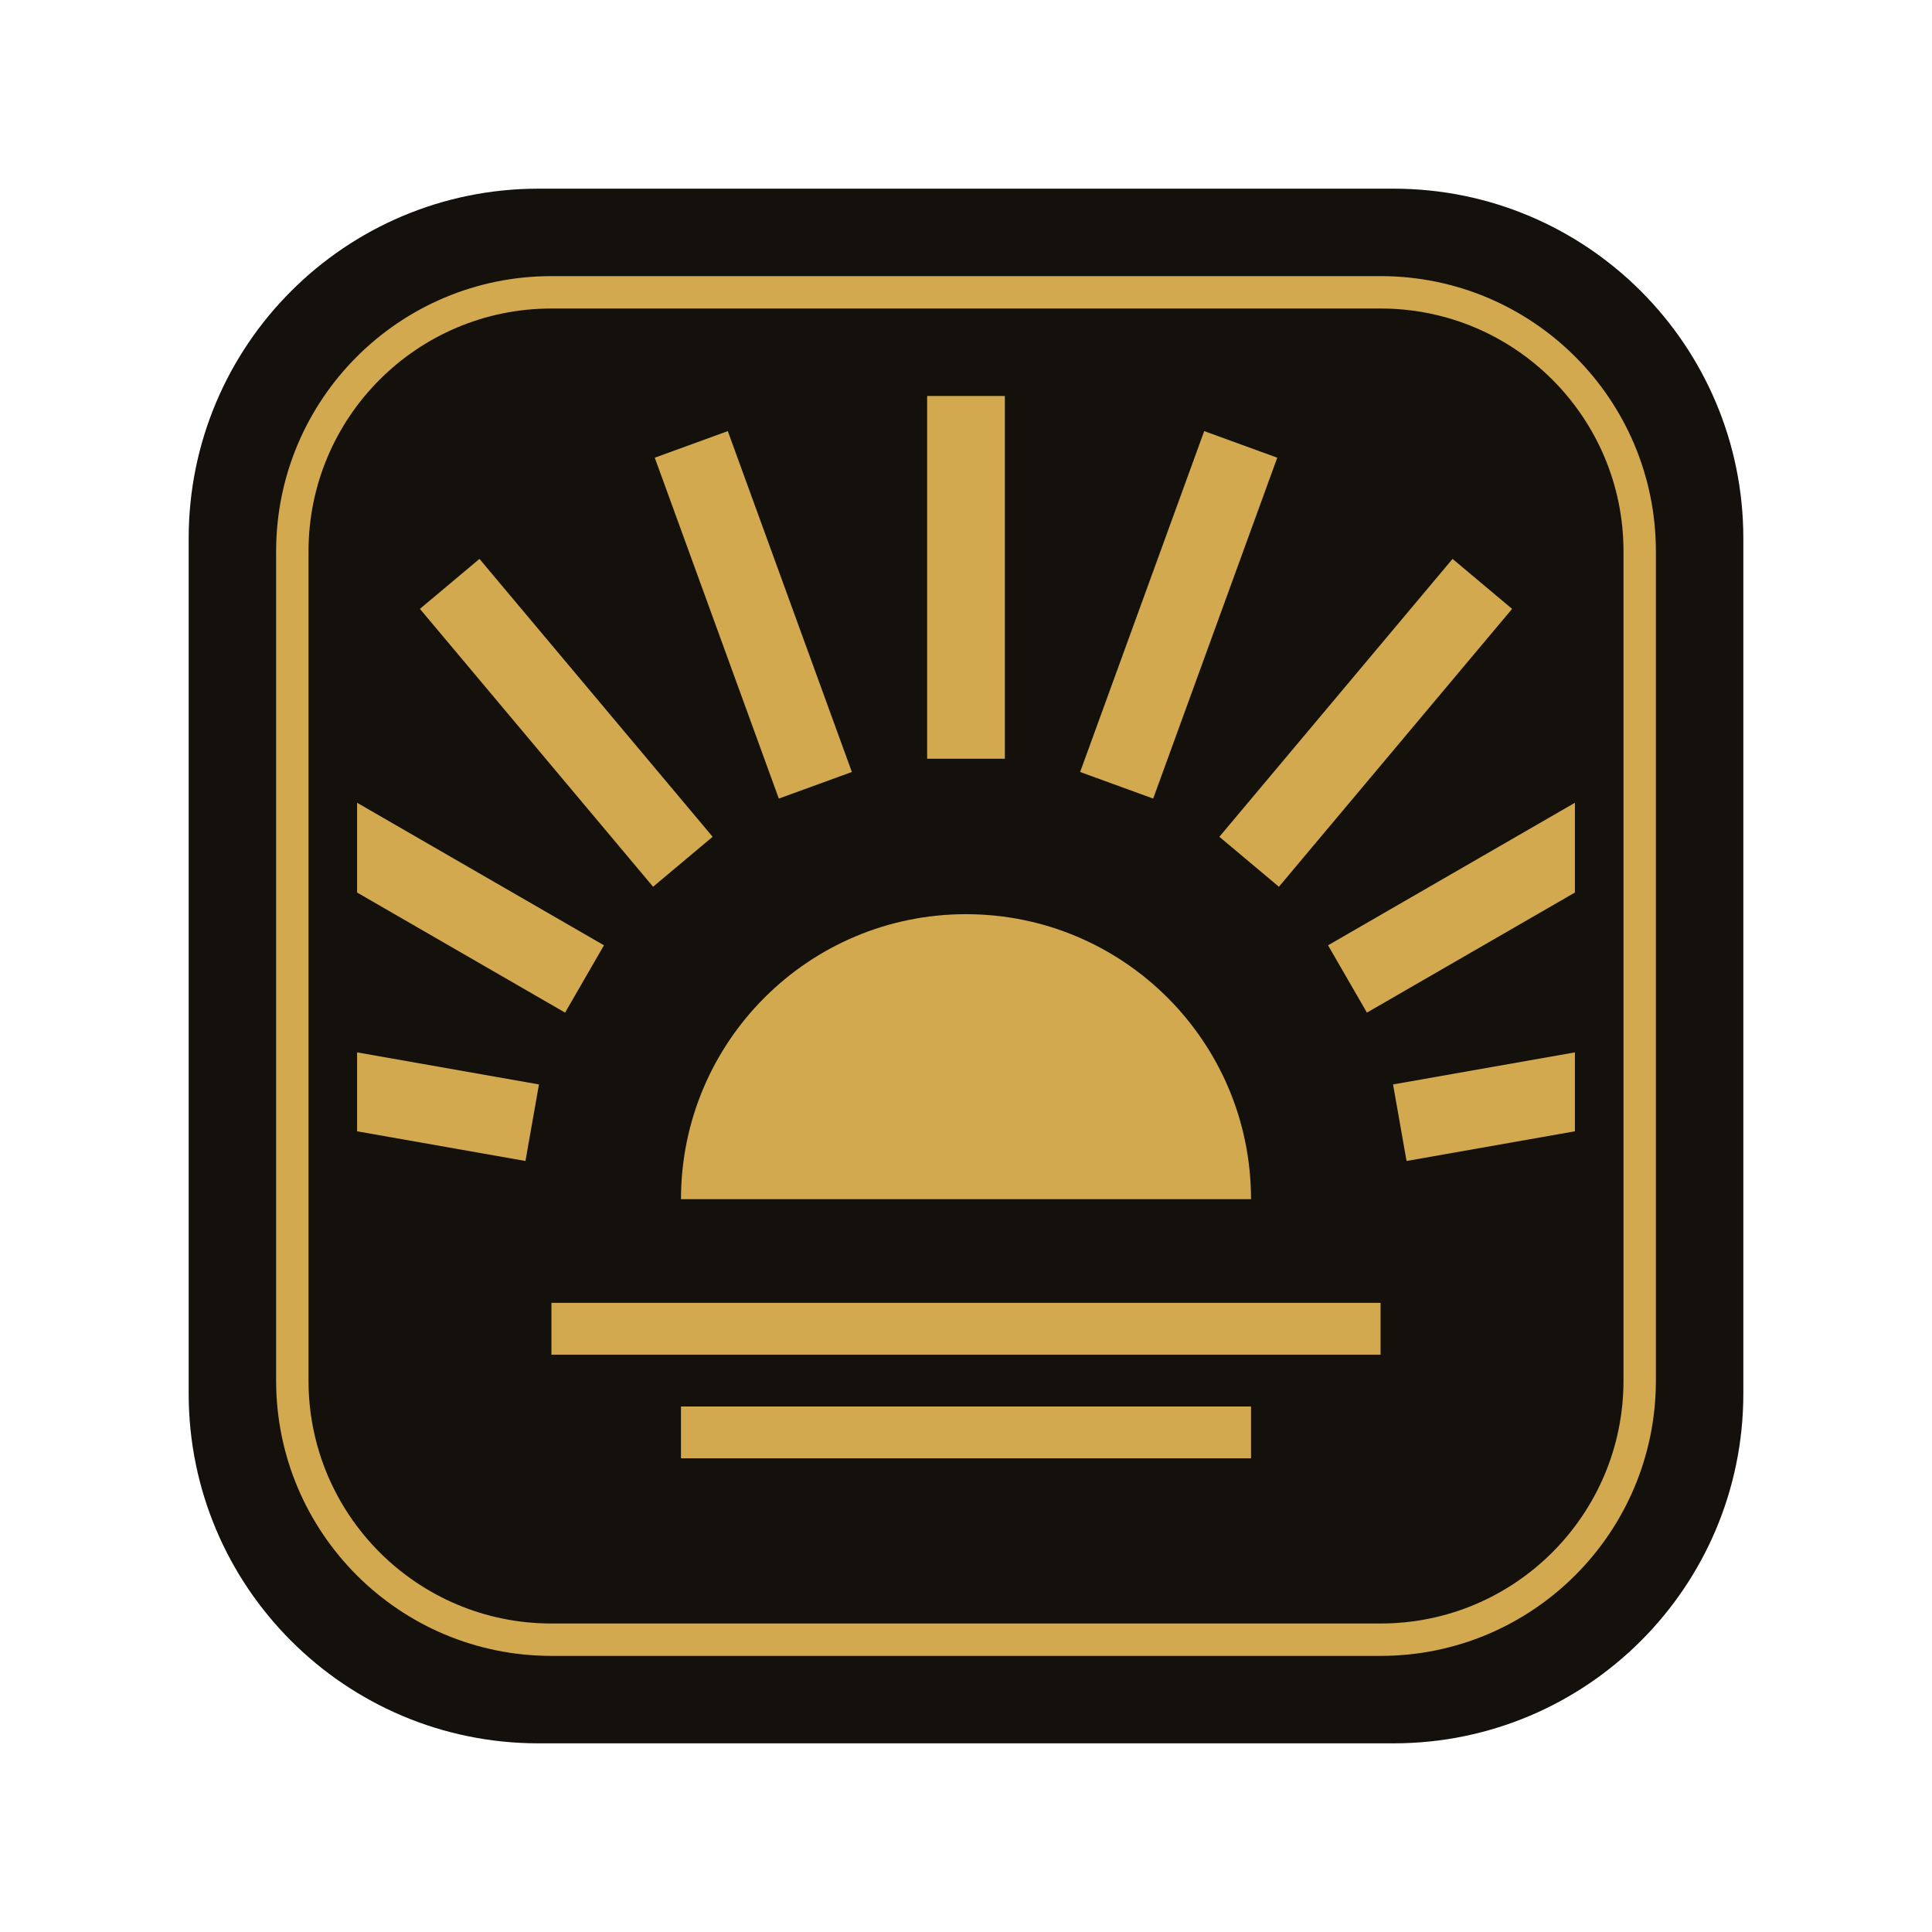
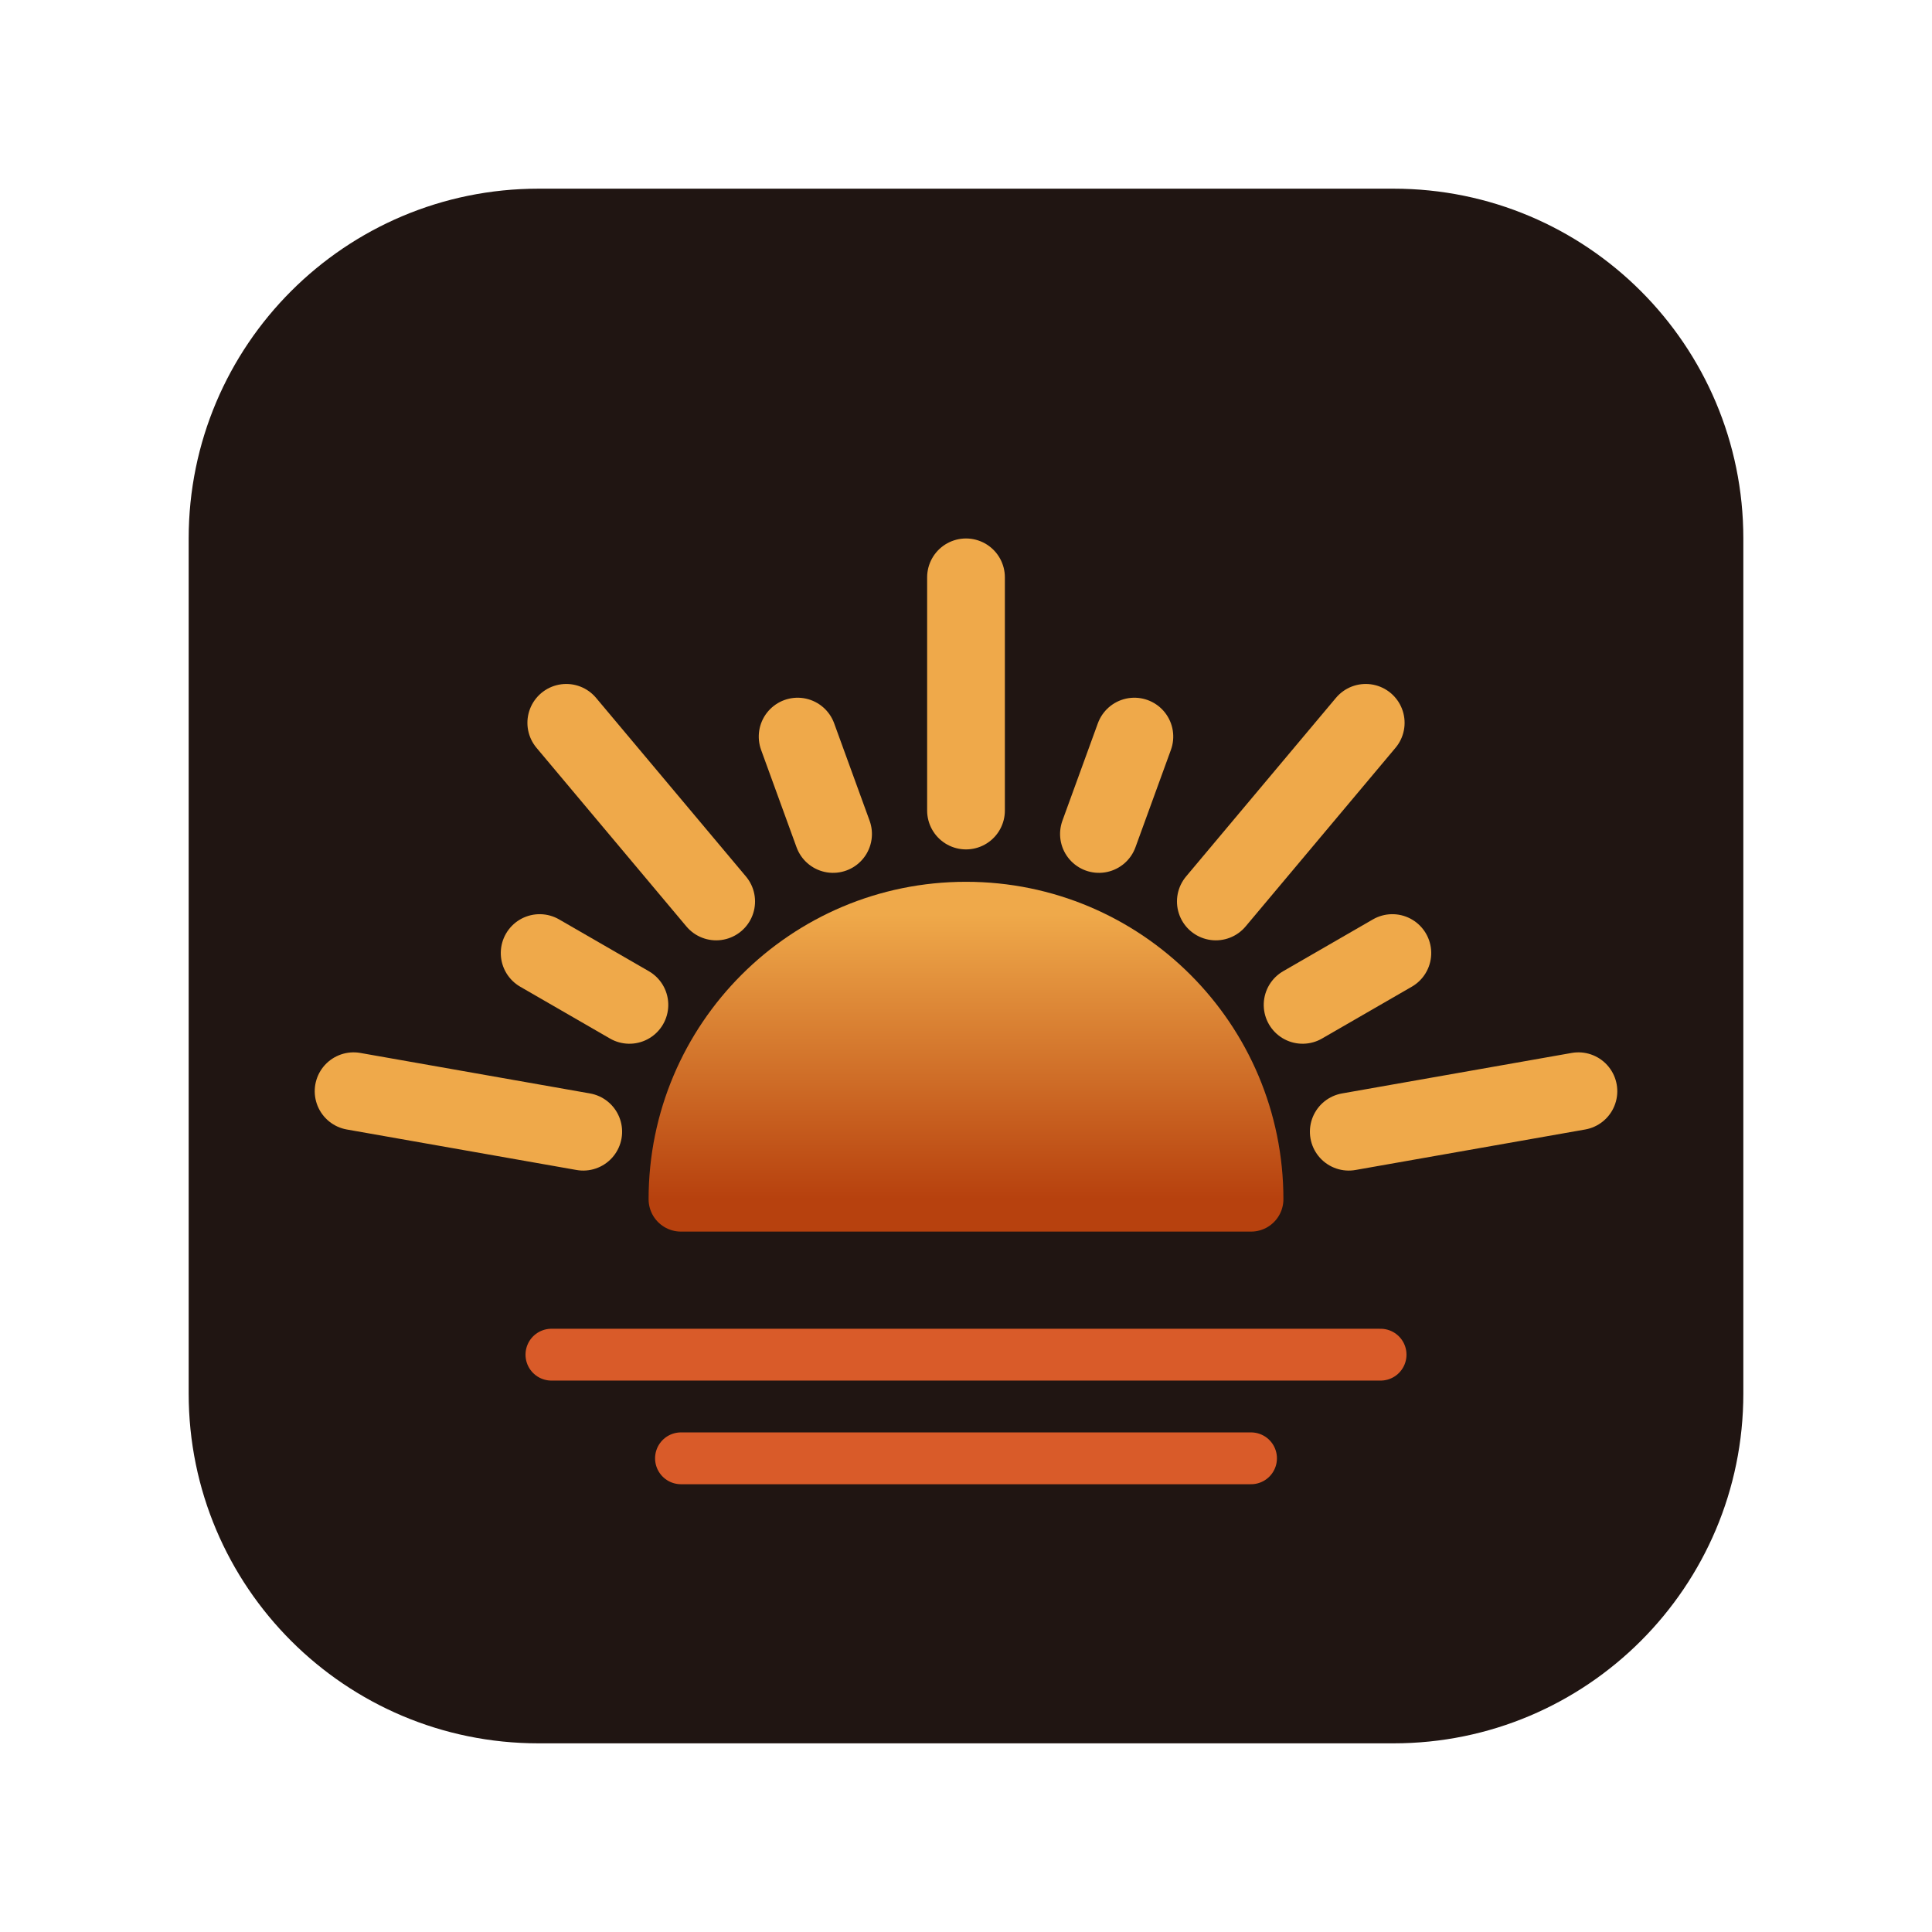
<svg xmlns="http://www.w3.org/2000/svg" viewBox="0 0 1024 1024" width="1024" height="1024">
  <defs>
-     <clipPath id="c">
-       <rect x="13" y="13" width="94" height="94" rx="16" />
-     </clipPath>
+     <linearGradient id="g" x1="0" y1="1" x2="0" y2="0">
+       <stop offset="0" stop-color="#B7410E" />
+       <stop offset="1" stop-color="#EFA94A" />
+     </linearGradient>
  </defs>
  <g transform="translate(100 100) scale(6.8667)">
-     <rect x="0" y="0" width="120" height="120" rx="27" fill="#14110C" />
-     <rect x="8" y="8" width="104" height="104" rx="20" fill="none" stroke="#D2A94F" stroke-width="2.5" />
-     <g clip-path="url(#c)" stroke="#D2A94F" stroke-width="6">
-       <line x1="60" y1="44" x2="60" y2="16" />
-       <line x1="60" y1="44" x2="60" y2="16" transform="rotate(20 60 78)" />
-       <line x1="60" y1="44" x2="60" y2="16" transform="rotate(-20 60 78)" />
-       <line x1="60" y1="44" x2="60" y2="16" transform="rotate(40 60 78)" />
-       <line x1="60" y1="44" x2="60" y2="16" transform="rotate(-40 60 78)" />
-       <line x1="60" y1="44" x2="60" y2="16" transform="rotate(60 60 78)" />
-       <line x1="60" y1="44" x2="60" y2="16" transform="rotate(-60 60 78)" />
-       <line x1="60" y1="44" x2="60" y2="16" transform="rotate(80 60 78)" />
-       <line x1="60" y1="44" x2="60" y2="16" transform="rotate(-80 60 78)" />
+     <rect x="0" y="0" width="120" height="120" rx="27" fill="#201512" />
+     <g stroke="#EFA94A" stroke-width="6" stroke-linecap="round">
+       <line x1="60" y1="48" x2="60" y2="30" />
+       <line x1="60" y1="48" x2="60" y2="40" transform="rotate(20 60 78)" />
+       <line x1="60" y1="48" x2="60" y2="40" transform="rotate(-20 60 78)" />
+       <line x1="60" y1="48" x2="60" y2="30" transform="rotate(40 60 78)" />
+       <line x1="60" y1="48" x2="60" y2="30" transform="rotate(-40 60 78)" />
+       <line x1="60" y1="48" x2="60" y2="40" transform="rotate(60 60 78)" />
+       <line x1="60" y1="48" x2="60" y2="40" transform="rotate(-60 60 78)" />
+       <line x1="60" y1="48" x2="60" y2="30" transform="rotate(80 60 78)" />
+       <line x1="60" y1="48" x2="60" y2="30" transform="rotate(-80 60 78)" />
    </g>
-     <path d="M38 78 A22 22 0 0 1 82 78 Z" fill="#D2A94F" />
-     <line x1="28" y1="88" x2="92" y2="88" stroke="#D2A94F" stroke-width="4" />
-     <line x1="38" y1="96" x2="82" y2="96" stroke="#D2A94F" stroke-width="4" />
+     <path d="M38 78 A22 22 0 0 1 82 78 Z" fill="url(#g)" stroke="url(#g)" stroke-width="5" stroke-linejoin="round" />
+     <line x1="28" y1="90" x2="92" y2="90" stroke="#D95B29" stroke-width="4" stroke-linecap="round" />
+     <line x1="38" y1="98" x2="82" y2="98" stroke="#D95B29" stroke-width="4" stroke-linecap="round" />
  </g>
</svg>
